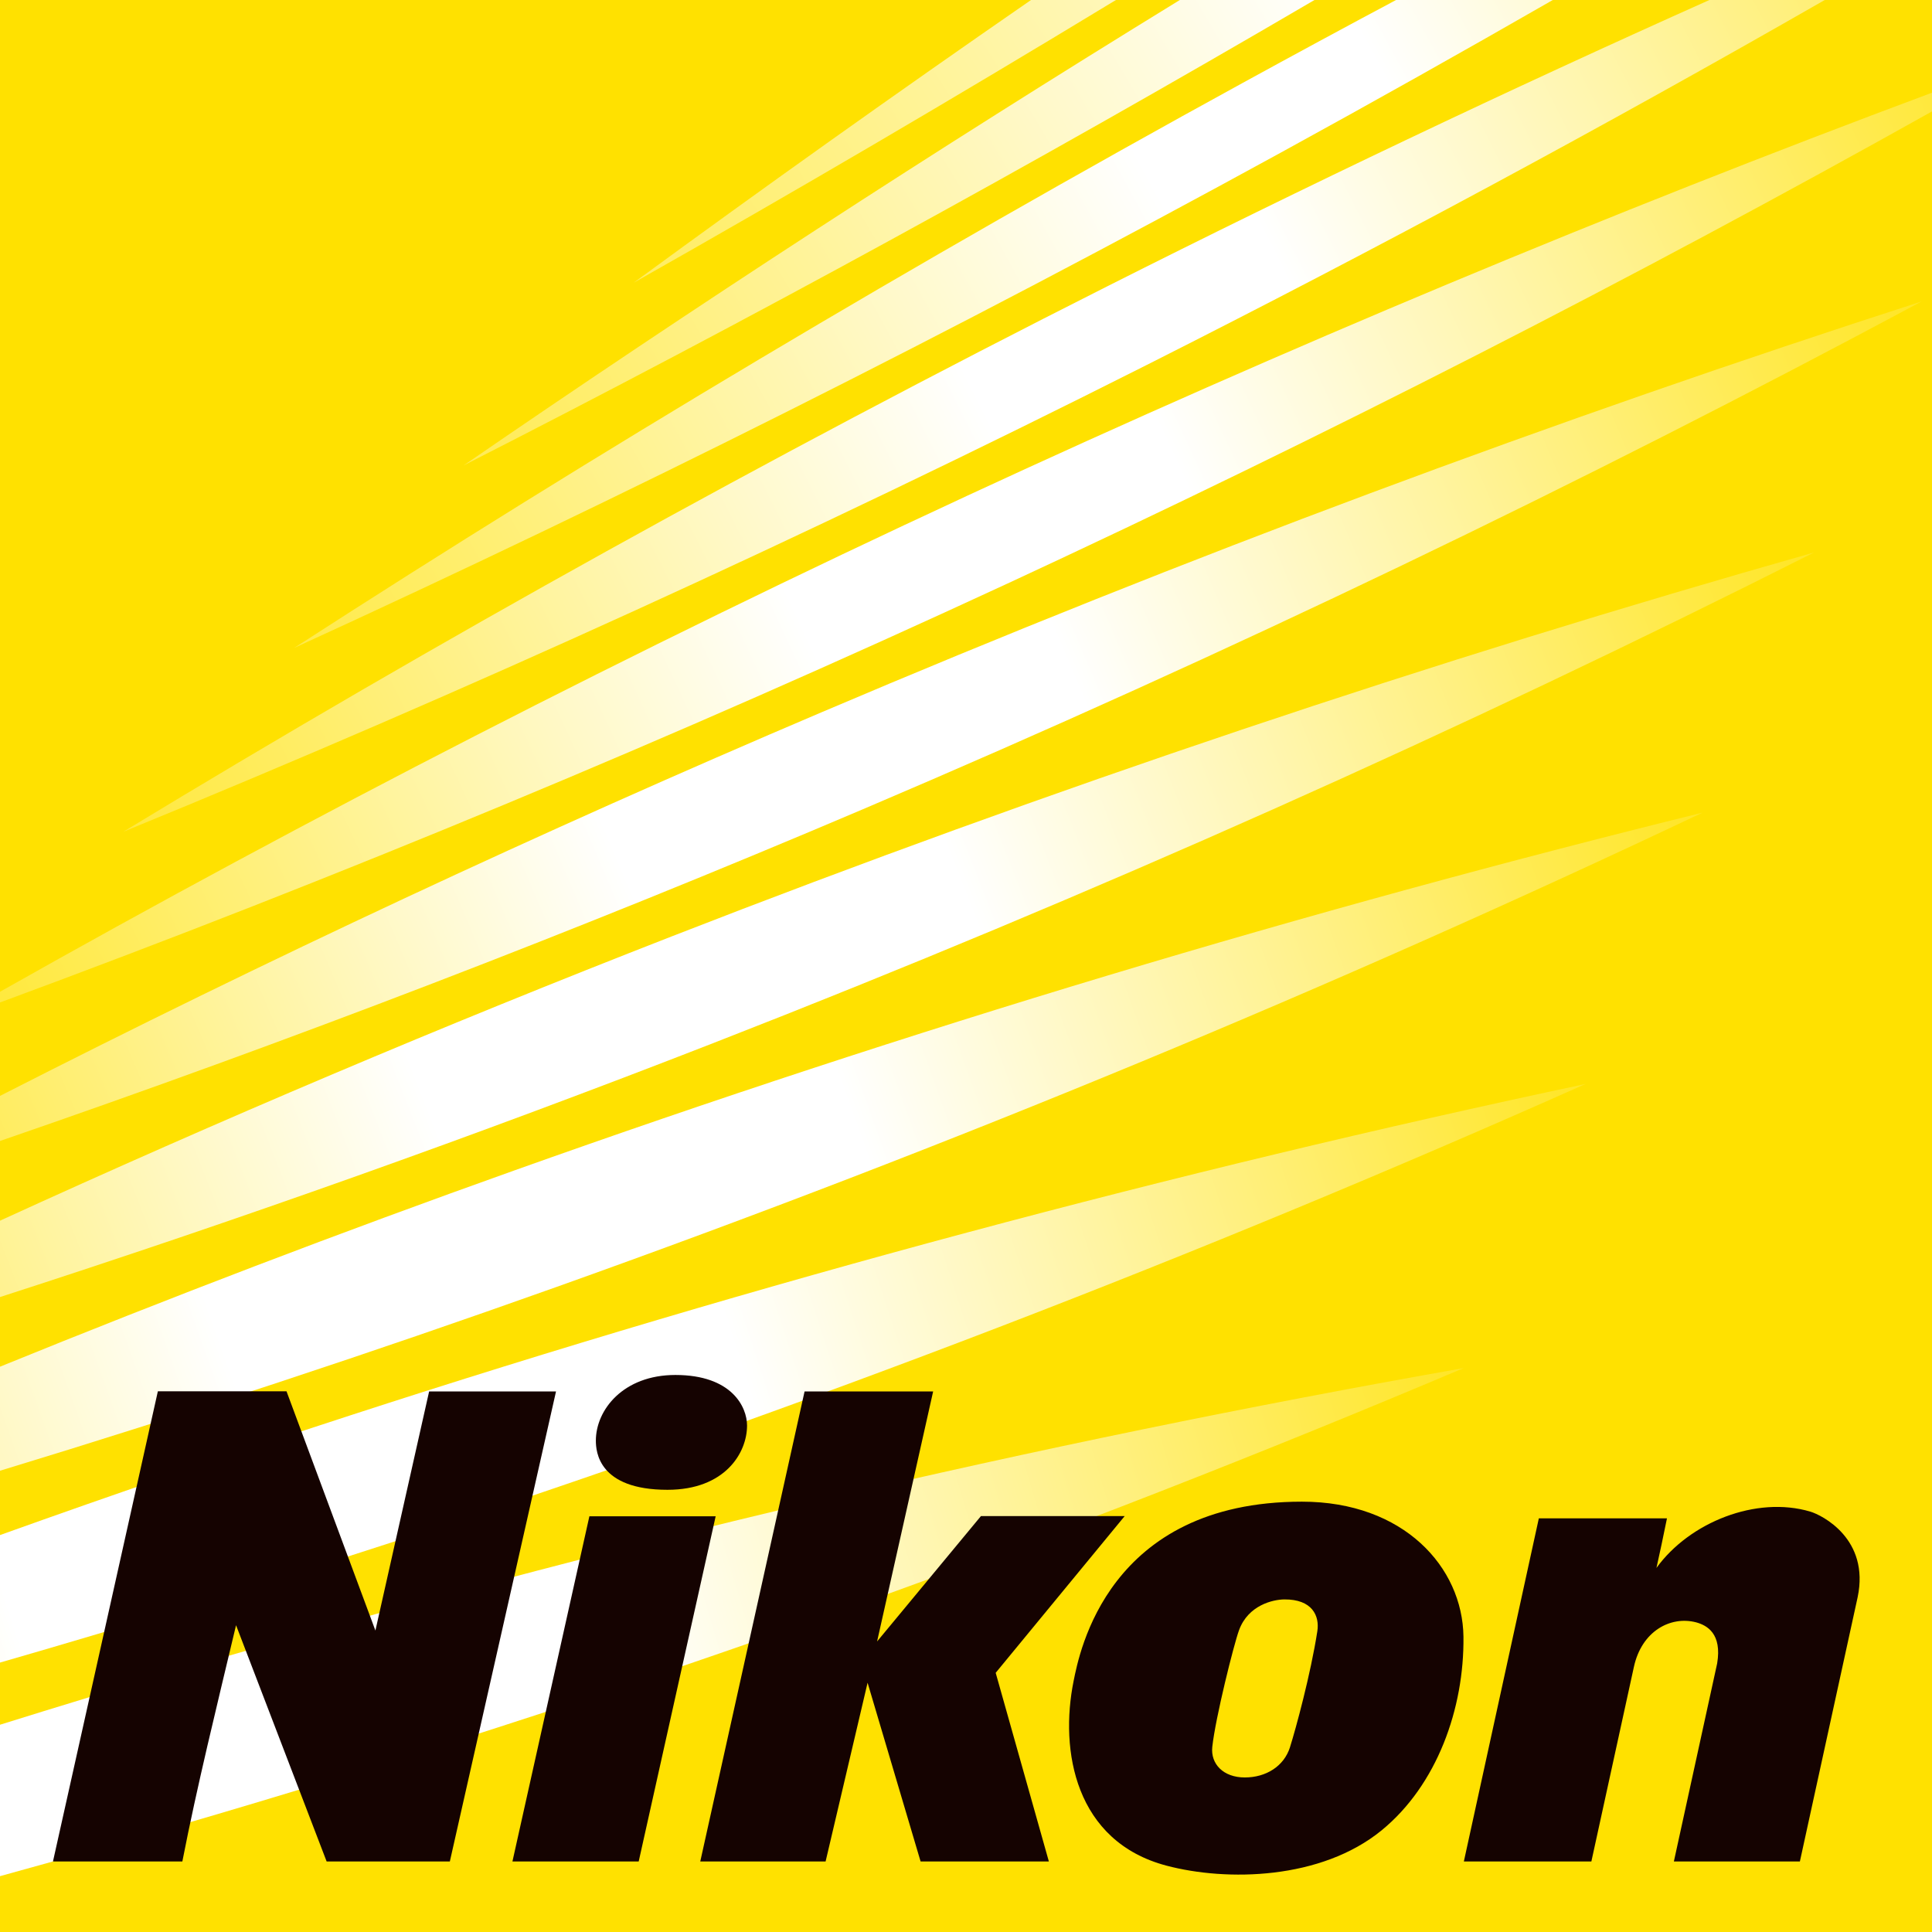
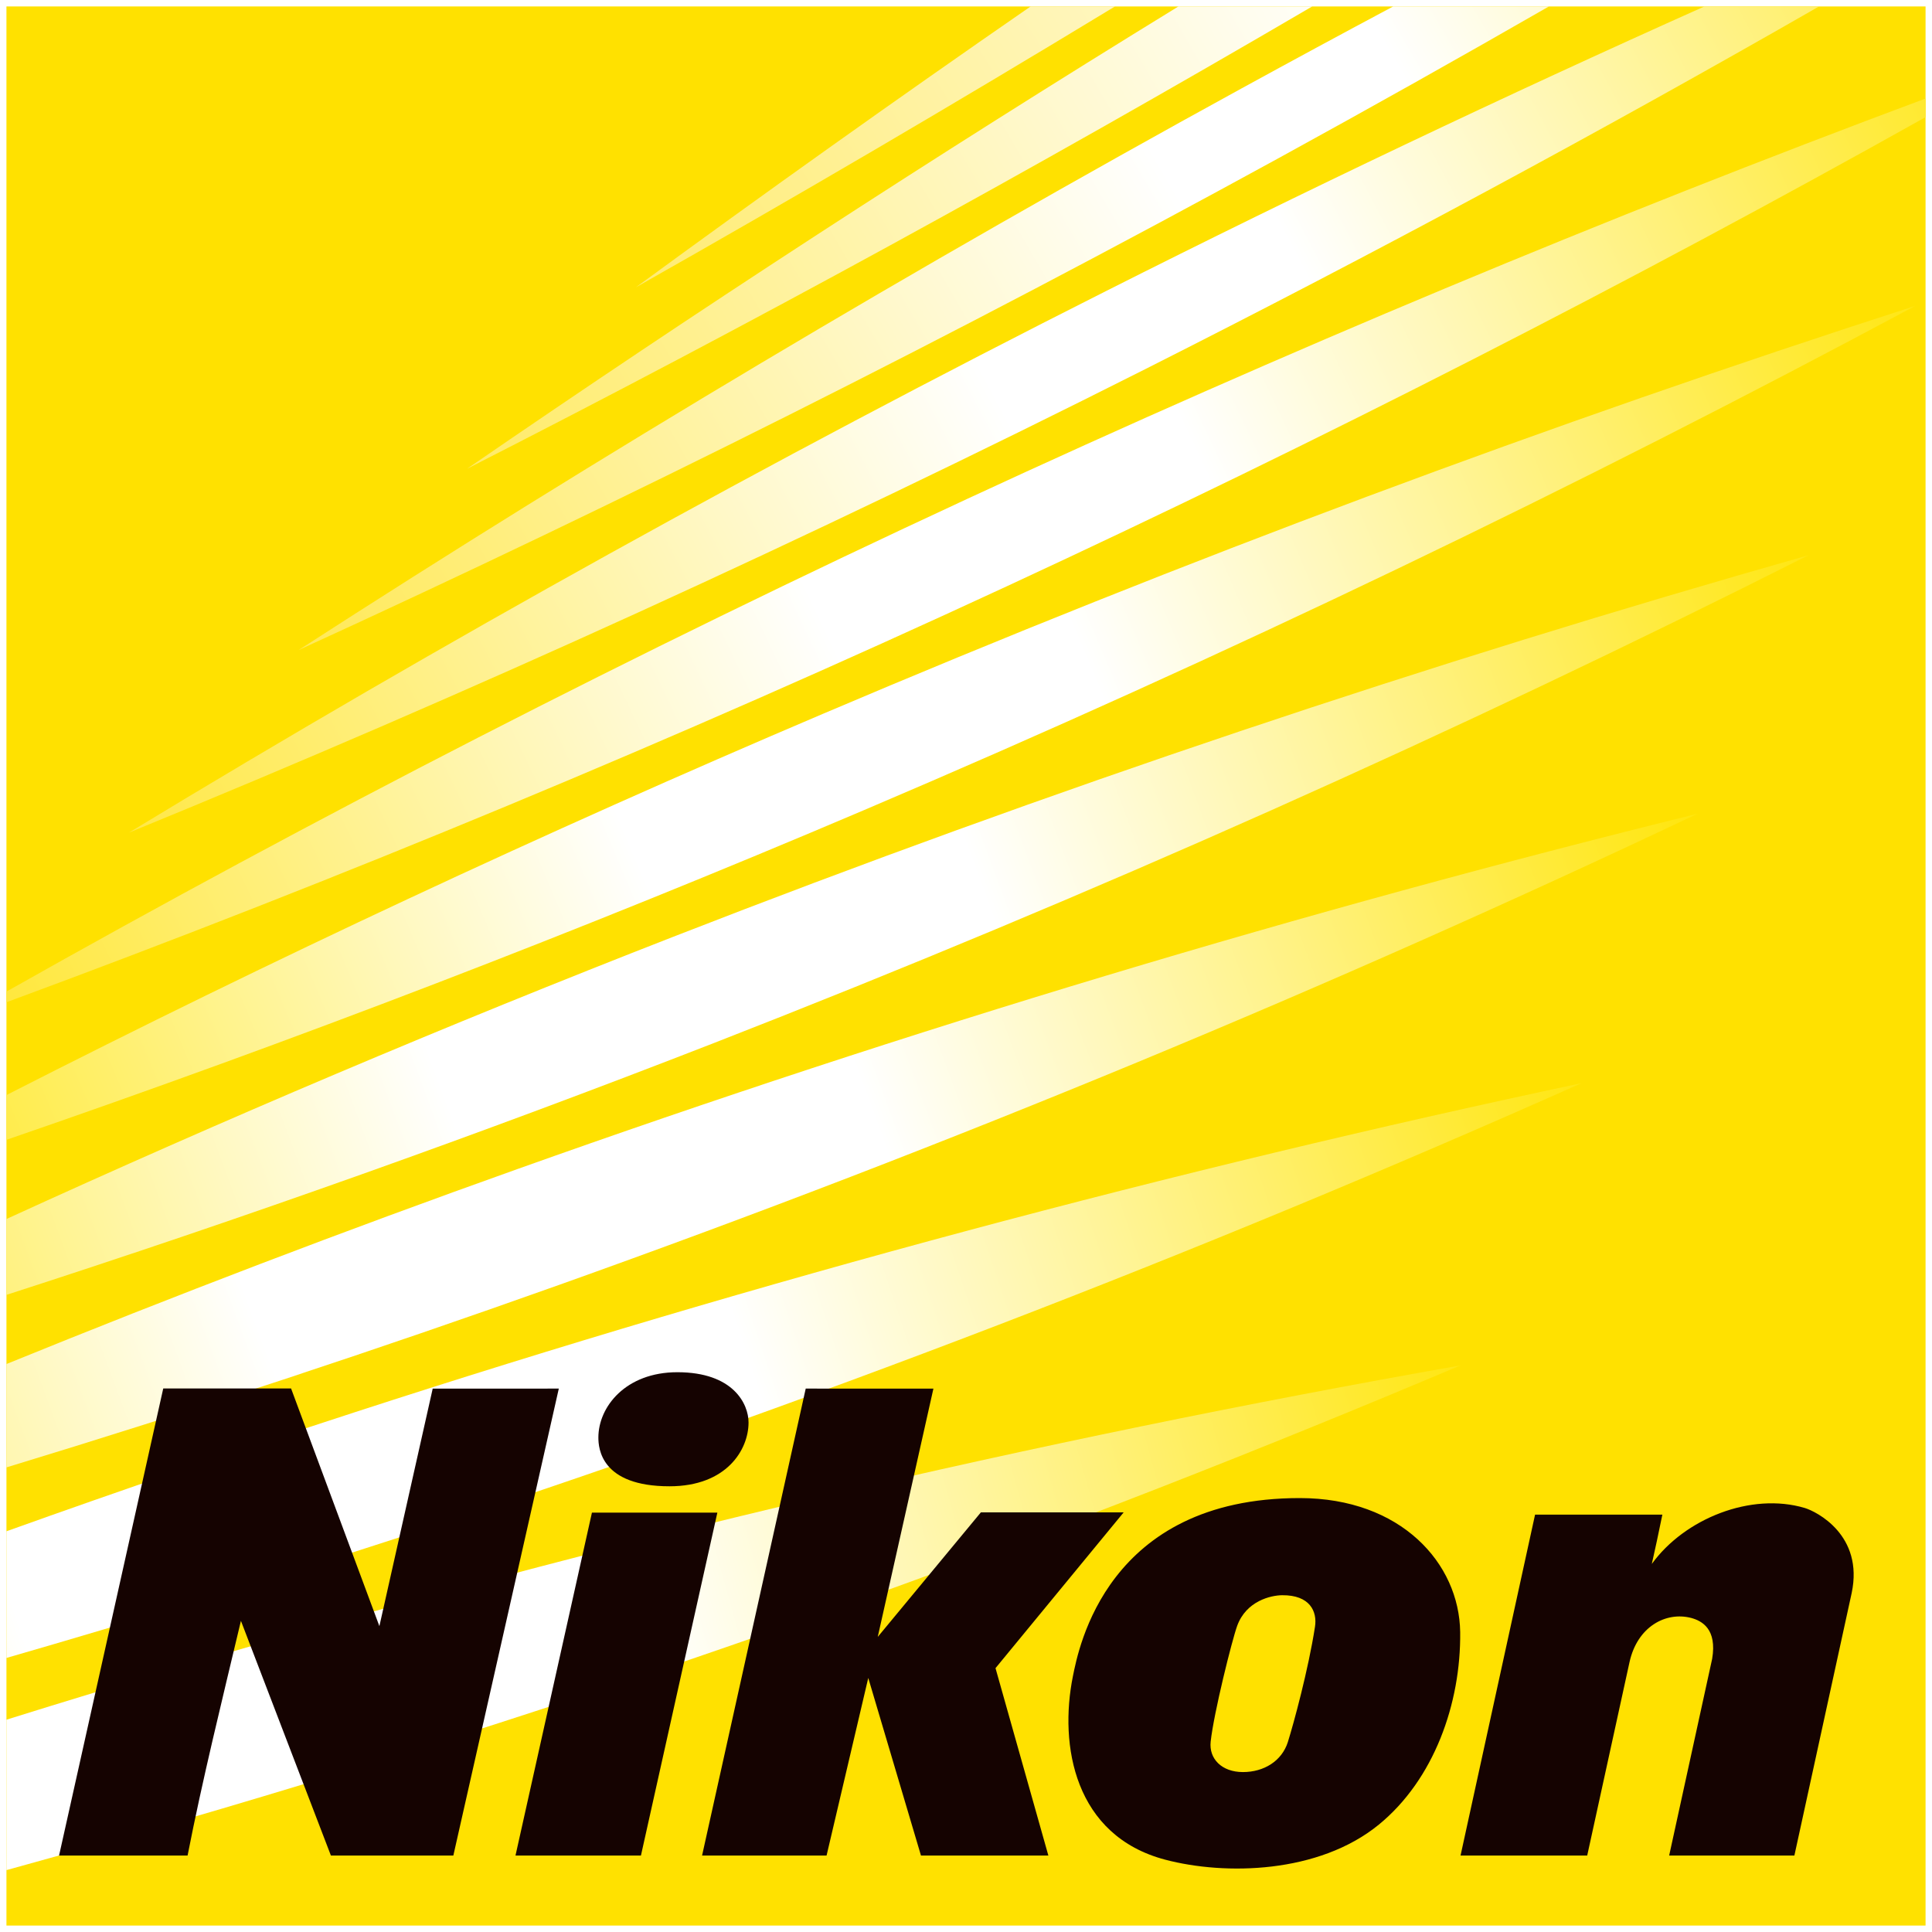
- <svg xmlns="http://www.w3.org/2000/svg" version="1.1" viewBox="0 0 400 400">
-   <defs>
-     <linearGradient id="gradient01" gradientUnits="userSpaceOnUse" x1="481.769" y1="-363.717" x2="488.834" y2="-365.806" gradientTransform="matrix(77.3572 0 0 77.3572 -37500.656 28577.68)">
-       <stop offset="0" stop-color="#FFE419" />
-       <stop offset="0.34" stop-color="#FFFFFF" />
-       <stop offset="0.66" stop-color="#FFFFFF" />
-       <stop offset="1" stop-color="#FFE419" />
+ <svg xmlns="http://www.w3.org/2000/svg" version="1.1" id="svg19836" viewBox="0 0 300 300" height="300" width="300">
+   <defs id="defs19838">
+     <clipPath id="clipPath19701" clipPathUnits="userSpaceOnUse">
+       <path id="path19703" d="m 28.346,638.929 121.89,0 0,123.591 -121.89,0 0,-123.591 z" />
+     </clipPath>
+     <linearGradient id="linearGradient19685" spreadMethod="pad" gradientTransform="matrix(82.9077,53.53281,53.53281,-82.9077,55.00172,749.1916)" gradientUnits="userSpaceOnUse" y2="0" x2="1" y1="0" x1="0">
+       <stop id="stop19687" offset="0" style="stop-opacity:1;stop-color:#ffeb6e" />
+       <stop id="stop19689" offset="0.475" style="stop-opacity:1;stop-color:#ffffff" />
+       <stop id="stop19691" offset="0.525" style="stop-opacity:1;stop-color:#ffffff" />
+       <stop id="stop19693" offset="1" style="stop-opacity:1;stop-color:#ffe400" />
    </linearGradient>
-     <linearGradient id="gradient02" gradientUnits="userSpaceOnUse" x1="482.375" y1="-364.365" x2="489.159" y2="-366.57" gradientTransform="matrix(77.3572 0 0 77.3572 -37500.656 28577.68)">
-       <stop offset="0" stop-color="#FFE419" />
-       <stop offset="0.355" stop-color="#FFFFFF" />
-       <stop offset="0.645" stop-color="#FFFFFF" />
-       <stop offset="1" stop-color="#FFE419" />
+     <linearGradient id="linearGradient19661" spreadMethod="pad" gradientTransform="matrix(86.1434,51.24989,51.24989,-86.1434,47.37676,741.1916)" gradientUnits="userSpaceOnUse" y2="0" x2="1" y1="0" x1="0">
+       <stop id="stop19663" offset="0" style="stop-opacity:1;stop-color:#ffea61" />
+       <stop id="stop19665" offset="0.46" style="stop-opacity:1;stop-color:#ffffff" />
+       <stop id="stop19667" offset="0.54" style="stop-opacity:1;stop-color:#ffffff" />
+       <stop id="stop19669" offset="1" style="stop-opacity:1;stop-color:#ffe400" />
    </linearGradient>
-     <linearGradient id="gradient03" gradientUnits="userSpaceOnUse" x1="482.946" y1="-364.974" x2="489.469" y2="-367.3" gradientTransform="matrix(77.3572 0 0 77.3572 -37500.656 28577.68)">
-       <stop offset="0" stop-color="#FFE419" />
-       <stop offset="0.37" stop-color="#FFFFFF" />
-       <stop offset="0.63" stop-color="#FFFFFF" />
-       <stop offset="1" stop-color="#FFE419" />
+     <linearGradient id="linearGradient19637" spreadMethod="pad" gradientTransform="matrix(89.3902,48.98019,48.98019,-89.3902,39.87676,733.3791)" gradientUnits="userSpaceOnUse" y2="0" x2="1" y1="0" x1="0">
+       <stop id="stop19639" offset="0" style="stop-opacity:1;stop-color:#ffe851" />
+       <stop id="stop19641" offset="0.445" style="stop-opacity:1;stop-color:#ffffff" />
+       <stop id="stop19643" offset="0.555" style="stop-opacity:1;stop-color:#ffffff" />
+       <stop id="stop19645" offset="1" style="stop-opacity:1;stop-color:#ffe400" />
    </linearGradient>
-     <linearGradient id="gradient04" gradientUnits="userSpaceOnUse" x1="483.486" y1="-365.552" x2="489.765" y2="-368" gradientTransform="matrix(77.3572 0 0 77.3572 -37500.656 28577.68)">
-       <stop offset="0" stop-color="#FFE419" />
-       <stop offset="0.385" stop-color="#FFFFFF" />
-       <stop offset="0.615" stop-color="#FFFFFF" />
-       <stop offset="1" stop-color="#FFE419" />
+     <linearGradient id="linearGradient19613" spreadMethod="pad" gradientTransform="matrix(92.61571,46.7025,46.7025,-92.61571,32.31419,725.2541)" gradientUnits="userSpaceOnUse" y2="0" x2="1" y1="0" x1="0">
+       <stop id="stop19615" offset="0" style="stop-opacity:1;stop-color:#ffe73f" />
+       <stop id="stop19617" offset="0.43" style="stop-opacity:1;stop-color:#ffffff" />
+       <stop id="stop19619" offset="0.57" style="stop-opacity:1;stop-color:#ffffff" />
+       <stop id="stop19621" offset="1" style="stop-opacity:1;stop-color:#ffe400" />
    </linearGradient>
-     <linearGradient id="gradient05" gradientUnits="userSpaceOnUse" x1="484.005" y1="-366.103" x2="490.053" y2="-368.677" gradientTransform="matrix(77.3572 0 0 77.3572 -37500.656 28577.68)">
-       <stop offset="0" stop-color="#FFE419" />
-       <stop offset="0.4" stop-color="#FFFFFF" />
-       <stop offset="0.6" stop-color="#FFFFFF" />
-       <stop offset="1" stop-color="#FFE419" />
+     <linearGradient id="linearGradient19589" spreadMethod="pad" gradientTransform="matrix(95.9529,44.47881,44.47881,-95.9529,24.62669,717.0666)" gradientUnits="userSpaceOnUse" y2="0" x2="1" y1="0" x1="0">
+       <stop id="stop19591" offset="0" style="stop-opacity:1;stop-color:#ffe528" />
+       <stop id="stop19593" offset="0.415" style="stop-opacity:1;stop-color:#ffffff" />
+       <stop id="stop19595" offset="0.585" style="stop-opacity:1;stop-color:#ffffff" />
+       <stop id="stop19597" offset="1" style="stop-opacity:1;stop-color:#ffe400" />
    </linearGradient>
-     <linearGradient id="gradient06" gradientUnits="userSpaceOnUse" x1="484.5" y1="-366.63" x2="490.333" y2="-369.333" gradientTransform="matrix(77.3572 0 0 77.3572 -37500.656 28577.68)">
-       <stop offset="0" stop-color="#FFE626" />
-       <stop offset="0.415" stop-color="#FFFFFF" />
-       <stop offset="0.585" stop-color="#FFFFFF" />
-       <stop offset="1" stop-color="#FFE419" />
+     <linearGradient id="linearGradient19565" spreadMethod="pad" gradientTransform="matrix(99.37671,42.28529,42.28529,-99.37671,16.43925,708.3166)" gradientUnits="userSpaceOnUse" y2="0" x2="1" y1="0" x1="0">
+       <stop id="stop19567" offset="0" style="stop-opacity:1;stop-color:#ffe400" />
+       <stop id="stop19569" offset="0.4" style="stop-opacity:1;stop-color:#ffffff" />
+       <stop id="stop19571" offset="0.6" style="stop-opacity:1;stop-color:#ffffff" />
+       <stop id="stop19573" offset="1" style="stop-opacity:1;stop-color:#ffe400" />
    </linearGradient>
-     <linearGradient id="gradient07" gradientUnits="userSpaceOnUse" x1="484.974" y1="-367.134" x2="490.605" y2="-369.974" gradientTransform="matrix(77.3572 0 0 77.3572 -37500.656 28577.68)">
-       <stop offset="0" stop-color="#FFE733" />
-       <stop offset="0.43" stop-color="#FFFFFF" />
-       <stop offset="0.57" stop-color="#FFFFFF" />
-       <stop offset="1" stop-color="#FFE419" />
+     <linearGradient id="linearGradient19541" spreadMethod="pad" gradientTransform="matrix(103.268,40.2626,40.2626,-103.268,7.876755,699.0666)" gradientUnits="userSpaceOnUse" y2="0" x2="1" y1="0" x1="0">
+       <stop id="stop19543" offset="0" style="stop-opacity:1;stop-color:#ffe400" />
+       <stop id="stop19545" offset="0.385" style="stop-opacity:1;stop-color:#ffffff" />
+       <stop id="stop19547" offset="0.615" style="stop-opacity:1;stop-color:#ffffff" />
+       <stop id="stop19549" offset="1" style="stop-opacity:1;stop-color:#ffe400" />
    </linearGradient>
-     <linearGradient id="gradient08" gradientUnits="userSpaceOnUse" x1="485.435" y1="-367.623" x2="490.873" y2="-370.602" gradientTransform="matrix(77.3572 0 0 77.3572 -37500.656 28577.68)">
-       <stop offset="0" stop-color="#FFE940" />
-       <stop offset="0.445" stop-color="#FFFFFF" />
-       <stop offset="0.555" stop-color="#FFFFFF" />
-       <stop offset="1" stop-color="#FFE419" />
+     <linearGradient id="linearGradient19517" spreadMethod="pad" gradientTransform="matrix(107.178,38.2067,38.2067,-107.178,-0.8732758,689.6916)" gradientUnits="userSpaceOnUse" y2="0" x2="1" y1="0" x1="0">
+       <stop id="stop19519" offset="0" style="stop-opacity:1;stop-color:#ffe400" />
+       <stop id="stop19521" offset="0.37" style="stop-opacity:1;stop-color:#ffffff" />
+       <stop id="stop19523" offset="0.63" style="stop-opacity:1;stop-color:#ffffff" />
+       <stop id="stop19525" offset="1" style="stop-opacity:1;stop-color:#ffe400" />
    </linearGradient>
-     <linearGradient id="gradient09" gradientUnits="userSpaceOnUse" x1="485.891" y1="-368.104" x2="491.13" y2="-371.222" gradientTransform="matrix(77.3572 0 0 77.3572 -37500.656 28577.68)">
-       <stop offset="0" stop-color="#FFEA4C" />
-       <stop offset="0.46" stop-color="#FFFFFF" />
-       <stop offset="0.54" stop-color="#FFFFFF" />
-       <stop offset="1" stop-color="#FFE419" />
+     <linearGradient id="linearGradient19493" spreadMethod="pad" gradientTransform="matrix(111.492,36.2475,36.2475,-111.492,-10.81078,679.4416)" gradientUnits="userSpaceOnUse" y2="0" x2="1" y1="0" x1="0">
+       <stop id="stop19495" offset="0" style="stop-opacity:1;stop-color:#ffe400" />
+       <stop id="stop19497" offset="0.355" style="stop-opacity:1;stop-color:#ffffff" />
+       <stop id="stop19499" offset="0.645" style="stop-opacity:1;stop-color:#ffffff" />
+       <stop id="stop19501" offset="1" style="stop-opacity:1;stop-color:#ffe400" />
    </linearGradient>
-     <linearGradient id="gradient10" gradientUnits="userSpaceOnUse" x1="486.351" y1="-368.589" x2="491.397" y2="-371.847" gradientTransform="matrix(77.3572 0 0 77.3572 -37500.656 28577.68)">
-       <stop offset="0" stop-color="#FFEC59" />
-       <stop offset="0.475" stop-color="#FFFFFF" />
-       <stop offset="0.525" stop-color="#FFFFFF" />
-       <stop offset="1" stop-color="#FFE419" />
+     <linearGradient id="linearGradient19469" spreadMethod="pad" gradientTransform="matrix(116.104,34.3255,34.3255,-116.104,-20.18578,669.0666)" gradientUnits="userSpaceOnUse" y2="0" x2="1" y1="0" x1="0">
+       <stop id="stop19471" offset="0" style="stop-opacity:1;stop-color:#ffe400" />
+       <stop id="stop19473" offset="0.34" style="stop-opacity:1;stop-color:#ffffff" />
+       <stop id="stop19475" offset="0.66" style="stop-opacity:1;stop-color:#ffffff" />
+       <stop id="stop19477" offset="1" style="stop-opacity:1;stop-color:#ffe400" />
    </linearGradient>
  </defs>
-   <rect fill="#FFE100" width="400" height="400" />
-   <path fill="url(#gradient01)" d="M303.055,283.241c-88.936,15.696-177.988,36.567-266.773,62.811C24.138,349.643,12.042,353.323,0,357.088 v31.352c15.009-4.127,30.018-8.408,45.018-12.84C133.797,349.347,219.883,318.437,303.055,283.241z" />
-   <path fill="url(#gradient02)" d="M328.305,224.411c-85.362,18.158-170.783,40.988-255.911,68.666C48.045,300.992,23.91,309.243,0,317.822 v26.398c27.002-7.795,53.987-16.072,80.944-24.836C166.069,291.706,248.589,259.927,328.305,224.411z" />
-   <path fill="url(#gradient03)" d="M352.505,168.243c-82.116,20.282-164.225,44.924-245.993,74.075C70.501,255.156,34.991,268.711,0,282.959 V304.5c38.423-11.694,76.809-24.36,115.12-38.015C196.888,237.331,276.073,204.477,352.505,168.243z" />
-   <path fill="url(#gradient04)" d="M375.6,114.373c-79.037,22.419-158.02,48.891-236.619,79.533C91.72,212.332,45.383,231.964,0,252.73v15.81 c49.29-15.909,98.515-33.415,147.6-52.548C226.19,185.347,302.257,151.368,375.6,114.373z" />
-   <path fill="url(#gradient05)" d="M397.862,62.404c-76.136,24.571-152.172,52.898-227.795,85.076C111.877,172.242,55.165,198.754,0,226.894 v9.334c59.685-20.549,119.273-43.419,178.613-68.665C254.23,135.384,327.37,100.228,397.862,62.404z" />
-   <path fill="url(#gradient06)" d="M400,23.069V19.19c-66.824,24.93-133.52,52.75-199.866,83.501C131.206,134.646,64.45,168.936,0,205.332 v2.218c69.723-25.748,139.323-54.632,208.545-86.716C274.383,90.312,338.232,57.655,400,23.069z" />
-   <path fill="url(#gradient07)" d="M25.517,172.214c70.84-28.989,141.541-61.179,211.831-96.617C285.268,51.431,332.101,26.198,377.795,0 h-23.881c-41.695,18.654-83.307,38.428-124.771,59.334C158.864,94.773,90.939,132.491,25.517,172.214z" />
-   <path fill="url(#gradient08)" d="M60.879,134.162c68.341-31.261,136.559-65.454,204.378-102.608C284.179,21.185,302.921,10.665,321.49,0 h-32.454c-10.568,5.635-21.131,11.346-31.682,17.13C189.537,54.286,124.001,93.382,60.879,134.162z" />
-   <path fill="url(#gradient09)" d="M272.151,0h-27.883C193.448,31.192,143.995,63.353,95.987,96.363C154.851,66.382,213.641,34.264,272.151,0z " />
-   <path fill="url(#gradient10)" d="M231.041,0h-17.579c-27.88,19.273-55.307,38.793-82.272,58.539C164.504,39.694,197.803,20.182,231.041,0z" />
-   <path fill="#150301" d="M144.981,385.399l21.598-97.315l26.617,0.003l-11.603,51.759l21.499-25.953h29.761l-26.706,32.446 l11.01,39.061H190.6l-10.976-37.009l-8.693,37.009H144.981z M48.872,336.484l18.754,48.914h25.509l21.983-97.315l-26.273,0.003 l-11.121,49.501L59.32,288.055H32.683l-21.718,97.344h26.788C40.794,369.802,44.864,353.329,48.872,336.484z M132.235,385.399 l15.935-71.467h-26.144l-15.932,71.467H132.235z M123.366,298.275c0,2.243,0.527,10.172,14.835,10.172 c11.885,0,16.468-7.616,16.468-13.302c0-3.828-3.129-10.471-14.841-10.471C129.04,284.675,123.366,291.888,123.366,298.275z M374.819,312.968c-11.178-3.329-25.03,2.194-31.867,11.657c0.664-2.933,1.374-6.344,2.177-10.272H318.6l-15.525,71.046h26.401 l8.807-40.296c1.619-7.416,7.582-10.585,12.863-9.22c2.277,0.616,5.409,2.337,4.372,8.516l-8.961,40.999h26.09l11.959-54.717 C387.14,318.622,377.236,313.692,374.819,312.968z M286.046,378.954c11.461-9.372,17.129-25.218,16.947-40.127 c-0.194-14.33-12.33-27.923-33.443-27.923c-40.247,0-46.101,31.371-47.264,37.097c-2.947,14.484,0.331,33.284,19.236,38.266 C253.996,389.56,273.502,389.203,286.046,378.954z M256.521,337.533c1.892-5.213,7.043-6.367,9.371-6.39 c5.769-0.049,7.348,3.372,6.846,6.595c-1.388,8.935-4.483,20.273-5.626,23.887c-0.014,0.048-0.023,0.094-0.037,0.134 c-1.257,3.947-4.976,6.245-9.354,6.245c-4.432,0-7.111-2.787-6.729-6.339C251.642,355.669,255.438,340.512,256.521,337.533z" />
+   <g transform="translate(-365.8869,-297.9039)" id="layer1">
+     <path id="path19455" style="fill:#ffe100;fill-opacity:1;fill-rule:nonzero;stroke:none" d="m 366.887,596.904 298,0 0,-298 -298,0 0,298 z" />
+     <g id="g19457" transform="matrix(3.506666,0,0,-3.506666,267.4869,2972.807)">
+       <g id="g19459">
+         <g id="g19465">
+           <g id="g19467">
+             <path id="path19479" style="fill:url(#linearGradient19469);stroke:none" d="m 36.056,689 c -2.581,-0.764 -5.151,-1.545 -7.71,-2.345 l 0,0 0,-6.661 c 3.19,0.879 6.38,1.787 9.565,2.729 l 0,0 c 18.861,5.577 37.15,12.144 54.822,19.621 l 0,0 C 73.837,699.01 54.919,694.576 36.056,689" />
+           </g>
+         </g>
+       </g>
+     </g>
+     <g id="g19481" transform="matrix(3.506666,0,0,-3.506666,267.4869,2972.807)">
+       <g id="g19483">
+         <g id="g19489">
+           <g id="g19491">
+             <path id="path19503" style="fill:url(#linearGradient19493);stroke:none" d="m 43.727,700.255 c -5.172,-1.682 -10.298,-3.435 -15.381,-5.257 l 0,0 0,-5.609 c 5.739,1.658 11.471,3.416 17.198,5.275 l 0,0 c 18.086,5.881 35.617,12.633 52.554,20.18 l 0,0 C 79.961,710.985 61.813,706.135 43.727,700.255" />
+           </g>
+         </g>
+       </g>
+     </g>
+     <g id="g19505" transform="matrix(3.506666,0,0,-3.506666,267.4869,2972.807)">
+       <g id="g19507">
+         <g id="g19513">
+           <g id="g19515">
+             <path id="path19527" style="fill:url(#linearGradient19517);stroke:none" d="m 50.977,711.039 c -7.65,-2.727 -15.195,-5.607 -22.631,-8.635 l 0,0 0,-4.577 c 8.164,2.485 16.319,5.176 24.46,8.077 l 0,0 c 17.371,6.194 34.193,13.174 50.433,20.872 l 0,0 c -17.446,-4.308 -34.89,-9.545 -52.262,-15.737" />
+           </g>
+         </g>
+       </g>
+     </g>
+     <g id="g19529" transform="matrix(3.506666,0,0,-3.506666,267.4869,2972.807)">
+       <g id="g19531">
+         <g id="g19537">
+           <g id="g19539">
+             <path id="path19551" style="fill:url(#linearGradient19541);stroke:none" d="m 57.875,721.324 c -10.04,-3.915 -19.886,-8.086 -29.529,-12.498 l 0,0 0,-3.359 c 10.473,3.381 20.932,7.1 31.36,11.164 l 0,0 c 16.695,6.512 32.857,13.73 48.437,21.589 l 0,0 c -16.79,-4.763 -33.57,-10.386 -50.268,-16.896" />
+           </g>
+         </g>
+       </g>
+     </g>
+     <g id="g19553" transform="matrix(3.506666,0,0,-3.506666,267.4869,2972.807)">
+       <g id="g19555">
+         <g id="g19561">
+           <g id="g19563">
+             <path id="path19575" style="fill:url(#linearGradient19565);stroke:none" d="M 64.48,731.187 C 52.116,725.927 40.067,720.292 28.346,714.315 l 0,0 0,-1.983 c 12.682,4.365 25.343,9.225 37.948,14.589 l 0,0 c 16.066,6.837 31.604,14.305 46.578,22.341 l 0,0 C 96.698,744.042 80.546,738.022 64.48,731.187" />
+           </g>
+         </g>
+       </g>
+     </g>
+     <g id="g19577" transform="matrix(3.506666,0,0,-3.506666,267.4869,2972.807)">
+       <g id="g19579">
+         <g id="g19585">
+           <g id="g19587">
+             <path id="path19599" style="fill:url(#linearGradient19589);stroke:none" d="M 70.866,740.703 C 56.223,733.913 42.04,726.629 28.346,718.897 l 0,0 0,-0.473 c 14.815,5.471 29.602,11.607 44.307,18.424 l 0,0 c 13.988,6.484 27.553,13.423 40.674,20.77 l 0,0 0,0.825 C 99.131,753.147 84.962,747.236 70.866,740.703" />
+           </g>
+         </g>
+       </g>
+     </g>
+     <g id="g19601" transform="matrix(3.506666,0,0,-3.506666,267.4869,2972.807)">
+       <g id="g19603">
+         <g id="g19609">
+           <g id="g19611">
+             <path id="path19623" style="fill:url(#linearGradient19613);stroke:none" d="M 103.536,762.52 C 94.678,758.557 85.838,754.356 77.03,749.913 l 0,0 C 62.098,742.385 47.669,734.372 33.768,725.934 l 0,0 c 15.052,6.157 30.071,12.996 45.005,20.525 l 0,0 c 10.181,5.135 20.132,10.495 29.837,16.061 l 0,0 -5.074,0 z" />
+           </g>
+         </g>
+       </g>
+     </g>
+     <g id="g19625" transform="matrix(3.506666,0,0,-3.506666,267.4869,2972.807)">
+       <g id="g19627">
+         <g id="g19633">
+           <g id="g19635">
+             <path id="path19647" style="fill:url(#linearGradient19637);stroke:none" d="m 89.754,762.52 c -2.245,-1.197 -4.49,-2.411 -6.732,-3.639 l 0,0 C 68.614,750.985 54.692,742.68 41.282,734.018 l 0,0 c 14.52,6.639 29.012,13.904 43.42,21.797 l 0,0 c 4.019,2.204 8.002,4.438 11.947,6.705 l 0,0 -6.895,0 z" />
+           </g>
+         </g>
+       </g>
+     </g>
+     <g id="g19649" transform="matrix(3.506666,0,0,-3.506666,267.4869,2972.807)">
+       <g id="g19651">
+         <g id="g19657">
+           <g id="g19659">
+             <path id="path19671" style="fill:url(#linearGradient19661);stroke:none" d="M 80.243,762.52 C 69.446,755.893 58.94,749.06 48.741,742.047 l 0,0 c 12.506,6.369 24.994,13.194 37.426,20.473 l 0,0 -5.924,0 z" />
+           </g>
+         </g>
+       </g>
+     </g>
+     <g id="g19673" transform="matrix(3.506666,0,0,-3.506666,267.4869,2972.807)">
+       <g id="g19675">
+         <g id="g19681">
+           <g id="g19683">
+             <path id="path19695" style="fill:url(#linearGradient19685);stroke:none" d="m 73.698,762.52 c -5.923,-4.095 -11.75,-8.243 -17.479,-12.437 l 0,0 c 7.079,4.003 14.153,8.149 21.215,12.437 l 0,0 -3.736,0 z" />
+           </g>
+         </g>
+       </g>
+     </g>
+     <g id="g19697" transform="matrix(3.506666,0,0,-3.506666,267.4869,2972.807)">
+       <g clip-path="url(#clipPath19701)" id="g19699">
+         <g transform="translate(82.8445,690.8107)" id="g19705">
+           <path id="path19707" style="fill:#150301;fill-opacity:1;fill-rule:nonzero;stroke:none" d="M 0,0 C 0.402,1.107 1.498,1.352 1.992,1.356 3.217,1.367 3.553,0.641 3.445,-0.044 3.152,-1.941 2.494,-4.35 2.252,-5.119 2.248,-5.129 2.246,-5.14 2.244,-5.146 1.977,-5.986 1.186,-6.475 0.256,-6.475 c -0.942,0 -1.512,0.592 -1.43,1.347 C -1.035,-3.853 -0.229,-0.634 0,0 M 6.274,-8.801 C 8.709,-6.81 9.912,-3.443 9.875,-0.275 9.834,2.77 7.256,5.658 2.77,5.658 c -8.551,0 -9.795,-6.666 -10.043,-7.883 -0.623,-3.078 0.072,-7.072 4.088,-8.13 2.65,-0.698 6.794,-0.623 9.459,1.554 m 18.861,14.02 c -2.377,0.707 -5.319,-0.467 -6.774,-2.477 0.143,0.621 0.295,1.349 0.467,2.183 l -5.637,0 -3.3,-15.096 5.609,0 1.873,8.563 c 0.346,1.574 1.609,2.249 2.731,1.958 0.486,-0.131 1.15,-0.496 0.929,-1.809 l -1.904,-8.712 5.545,0 2.537,11.626 c 0.541,2.563 -1.563,3.61 -2.076,3.764 M -28.287,8.34 c 0,-0.477 0.111,-2.16 3.15,-2.16 2.528,0 3.5,1.617 3.5,2.825 0,0.812 -0.666,2.226 -3.152,2.226 -2.293,0 -3.498,-1.535 -3.498,-2.891 m 1.885,-18.511 3.384,15.185 -5.554,0 -3.385,-15.185 5.555,0 z m -17.713,10.393 3.984,-10.393 5.422,0 4.67,20.677 -5.584,-0.002 -2.361,-10.517 -3.911,10.525 -5.66,0 -4.613,-20.683 5.691,0 c 0.647,3.316 1.512,6.816 2.362,10.393 m 20.42,-10.393 4.59,20.677 5.654,-0.002 -2.465,-10.994 4.566,5.514 6.323,0 -5.674,-6.897 2.34,-8.298 -5.641,0 -2.334,7.864 -1.846,-7.864 -5.513,0 z" />
+         </g>
+       </g>
+     </g>
+   </g>
</svg>
